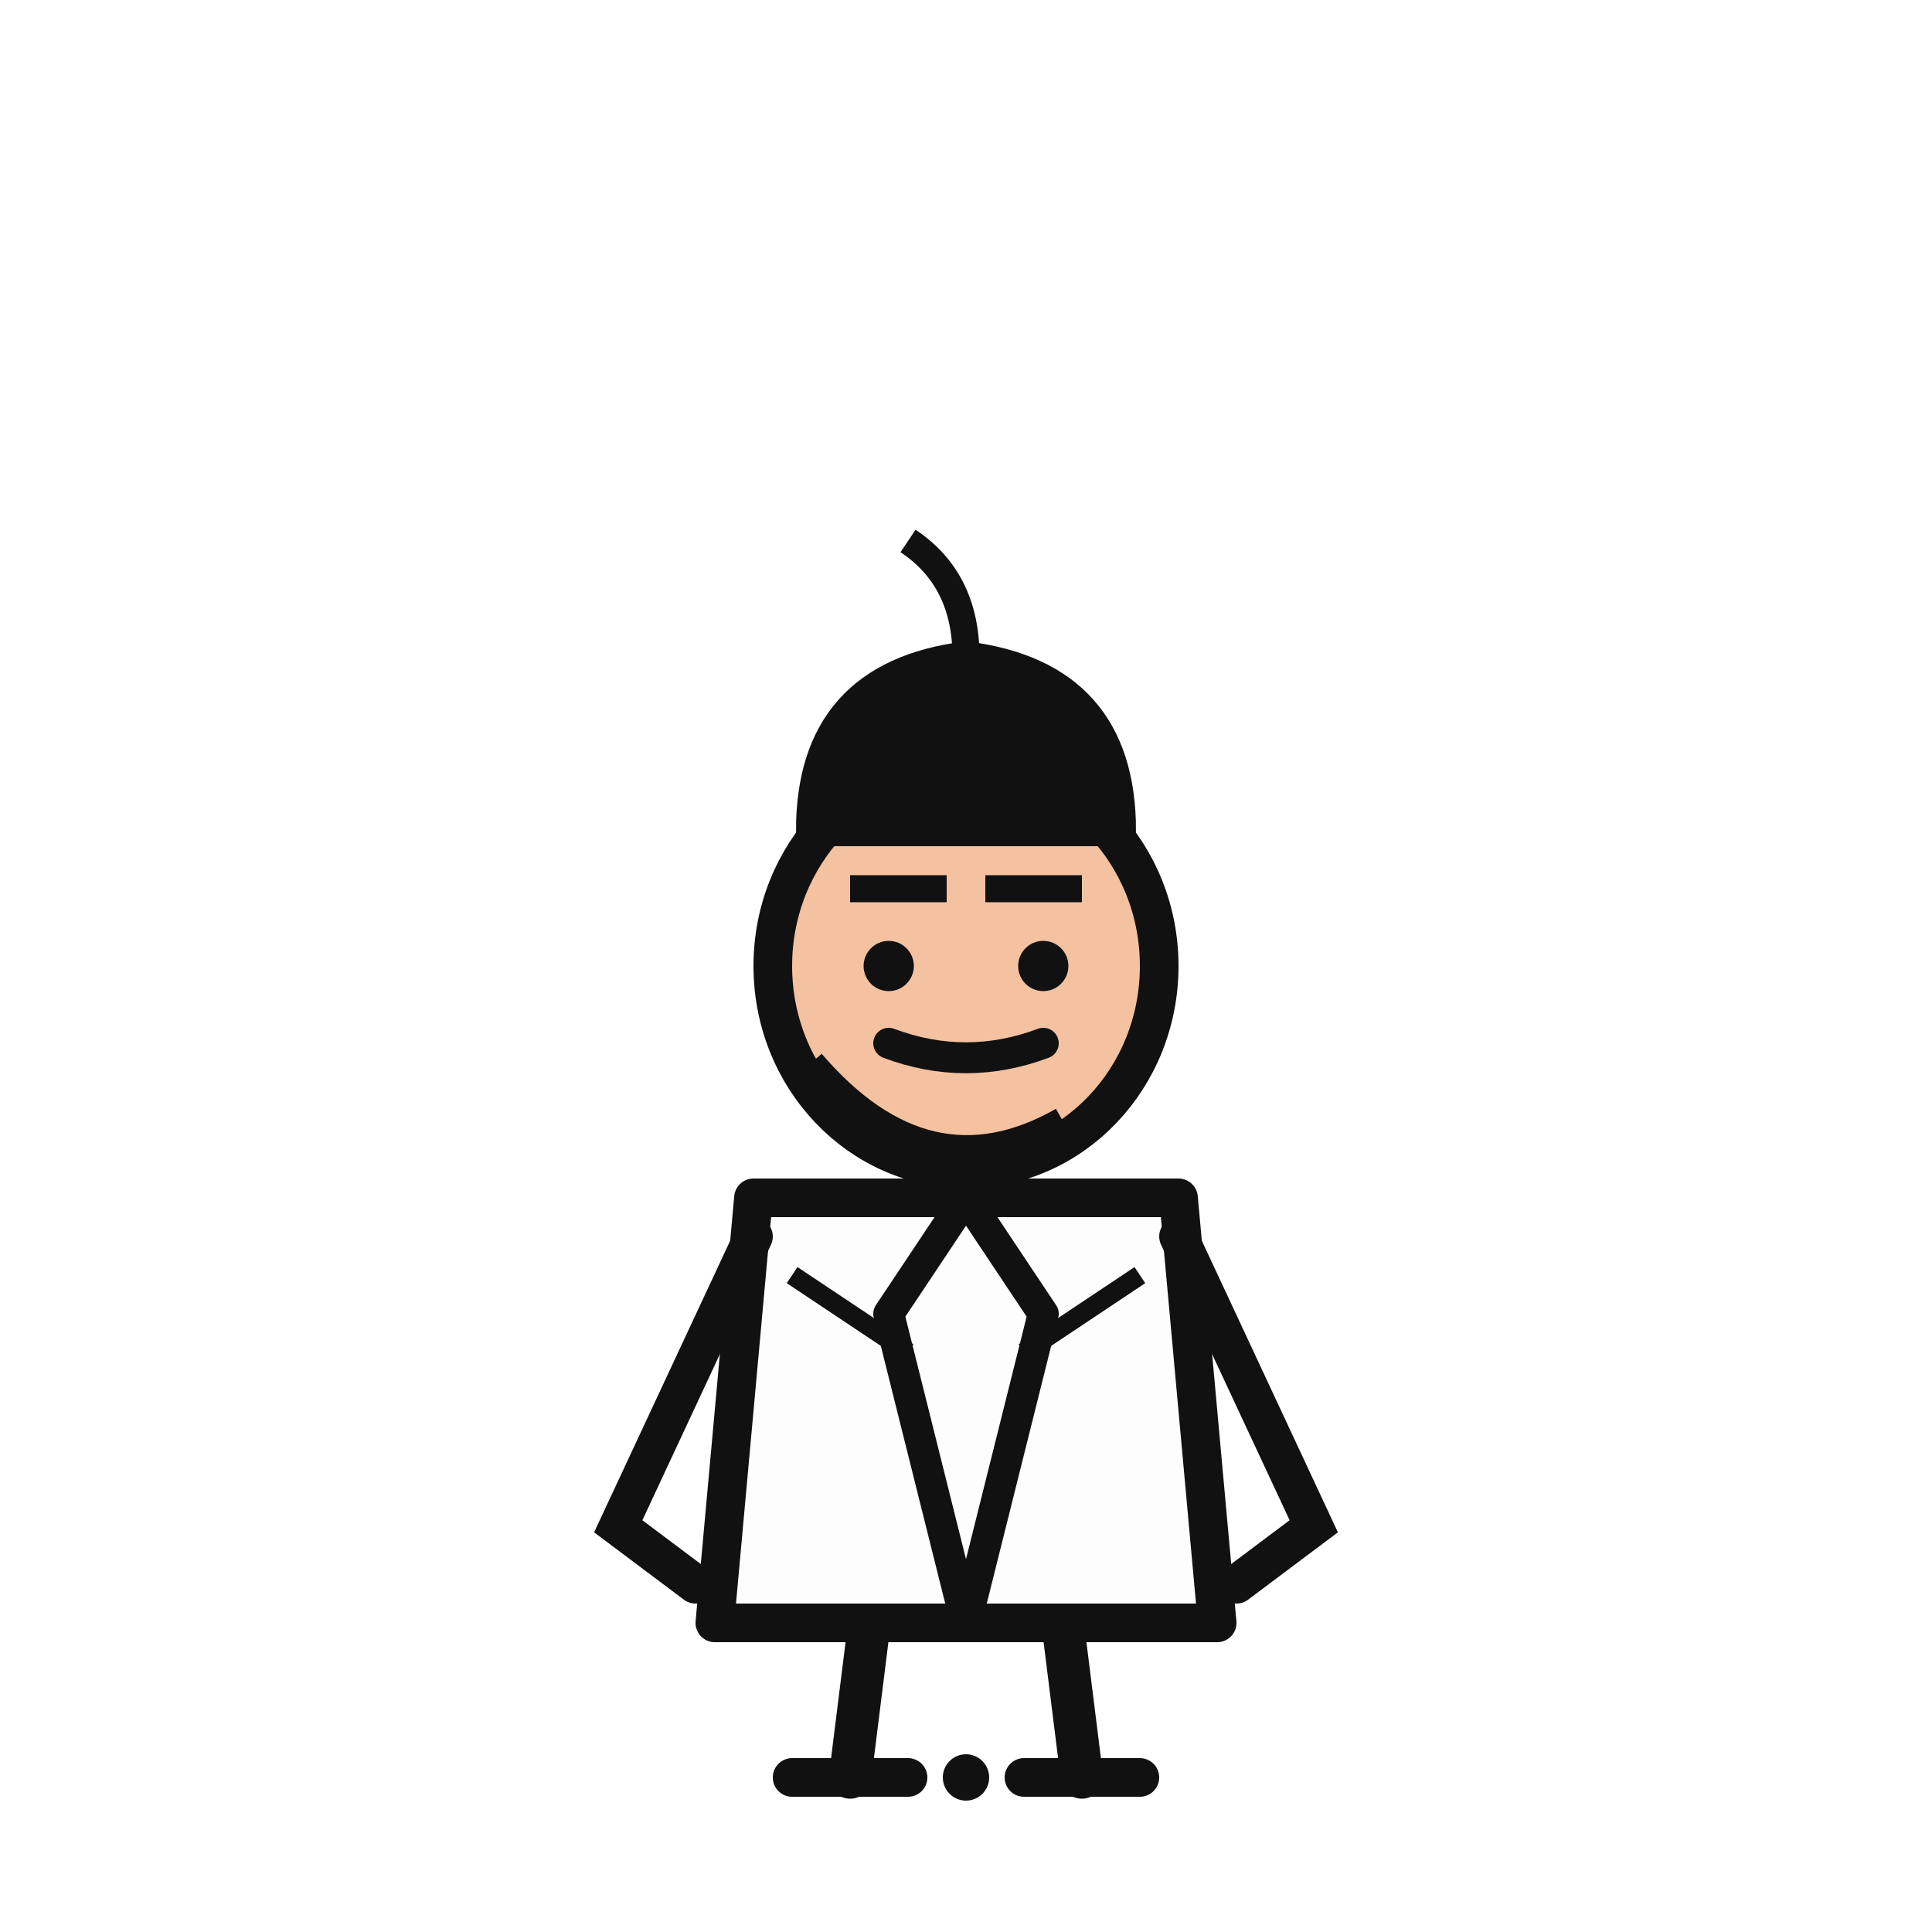
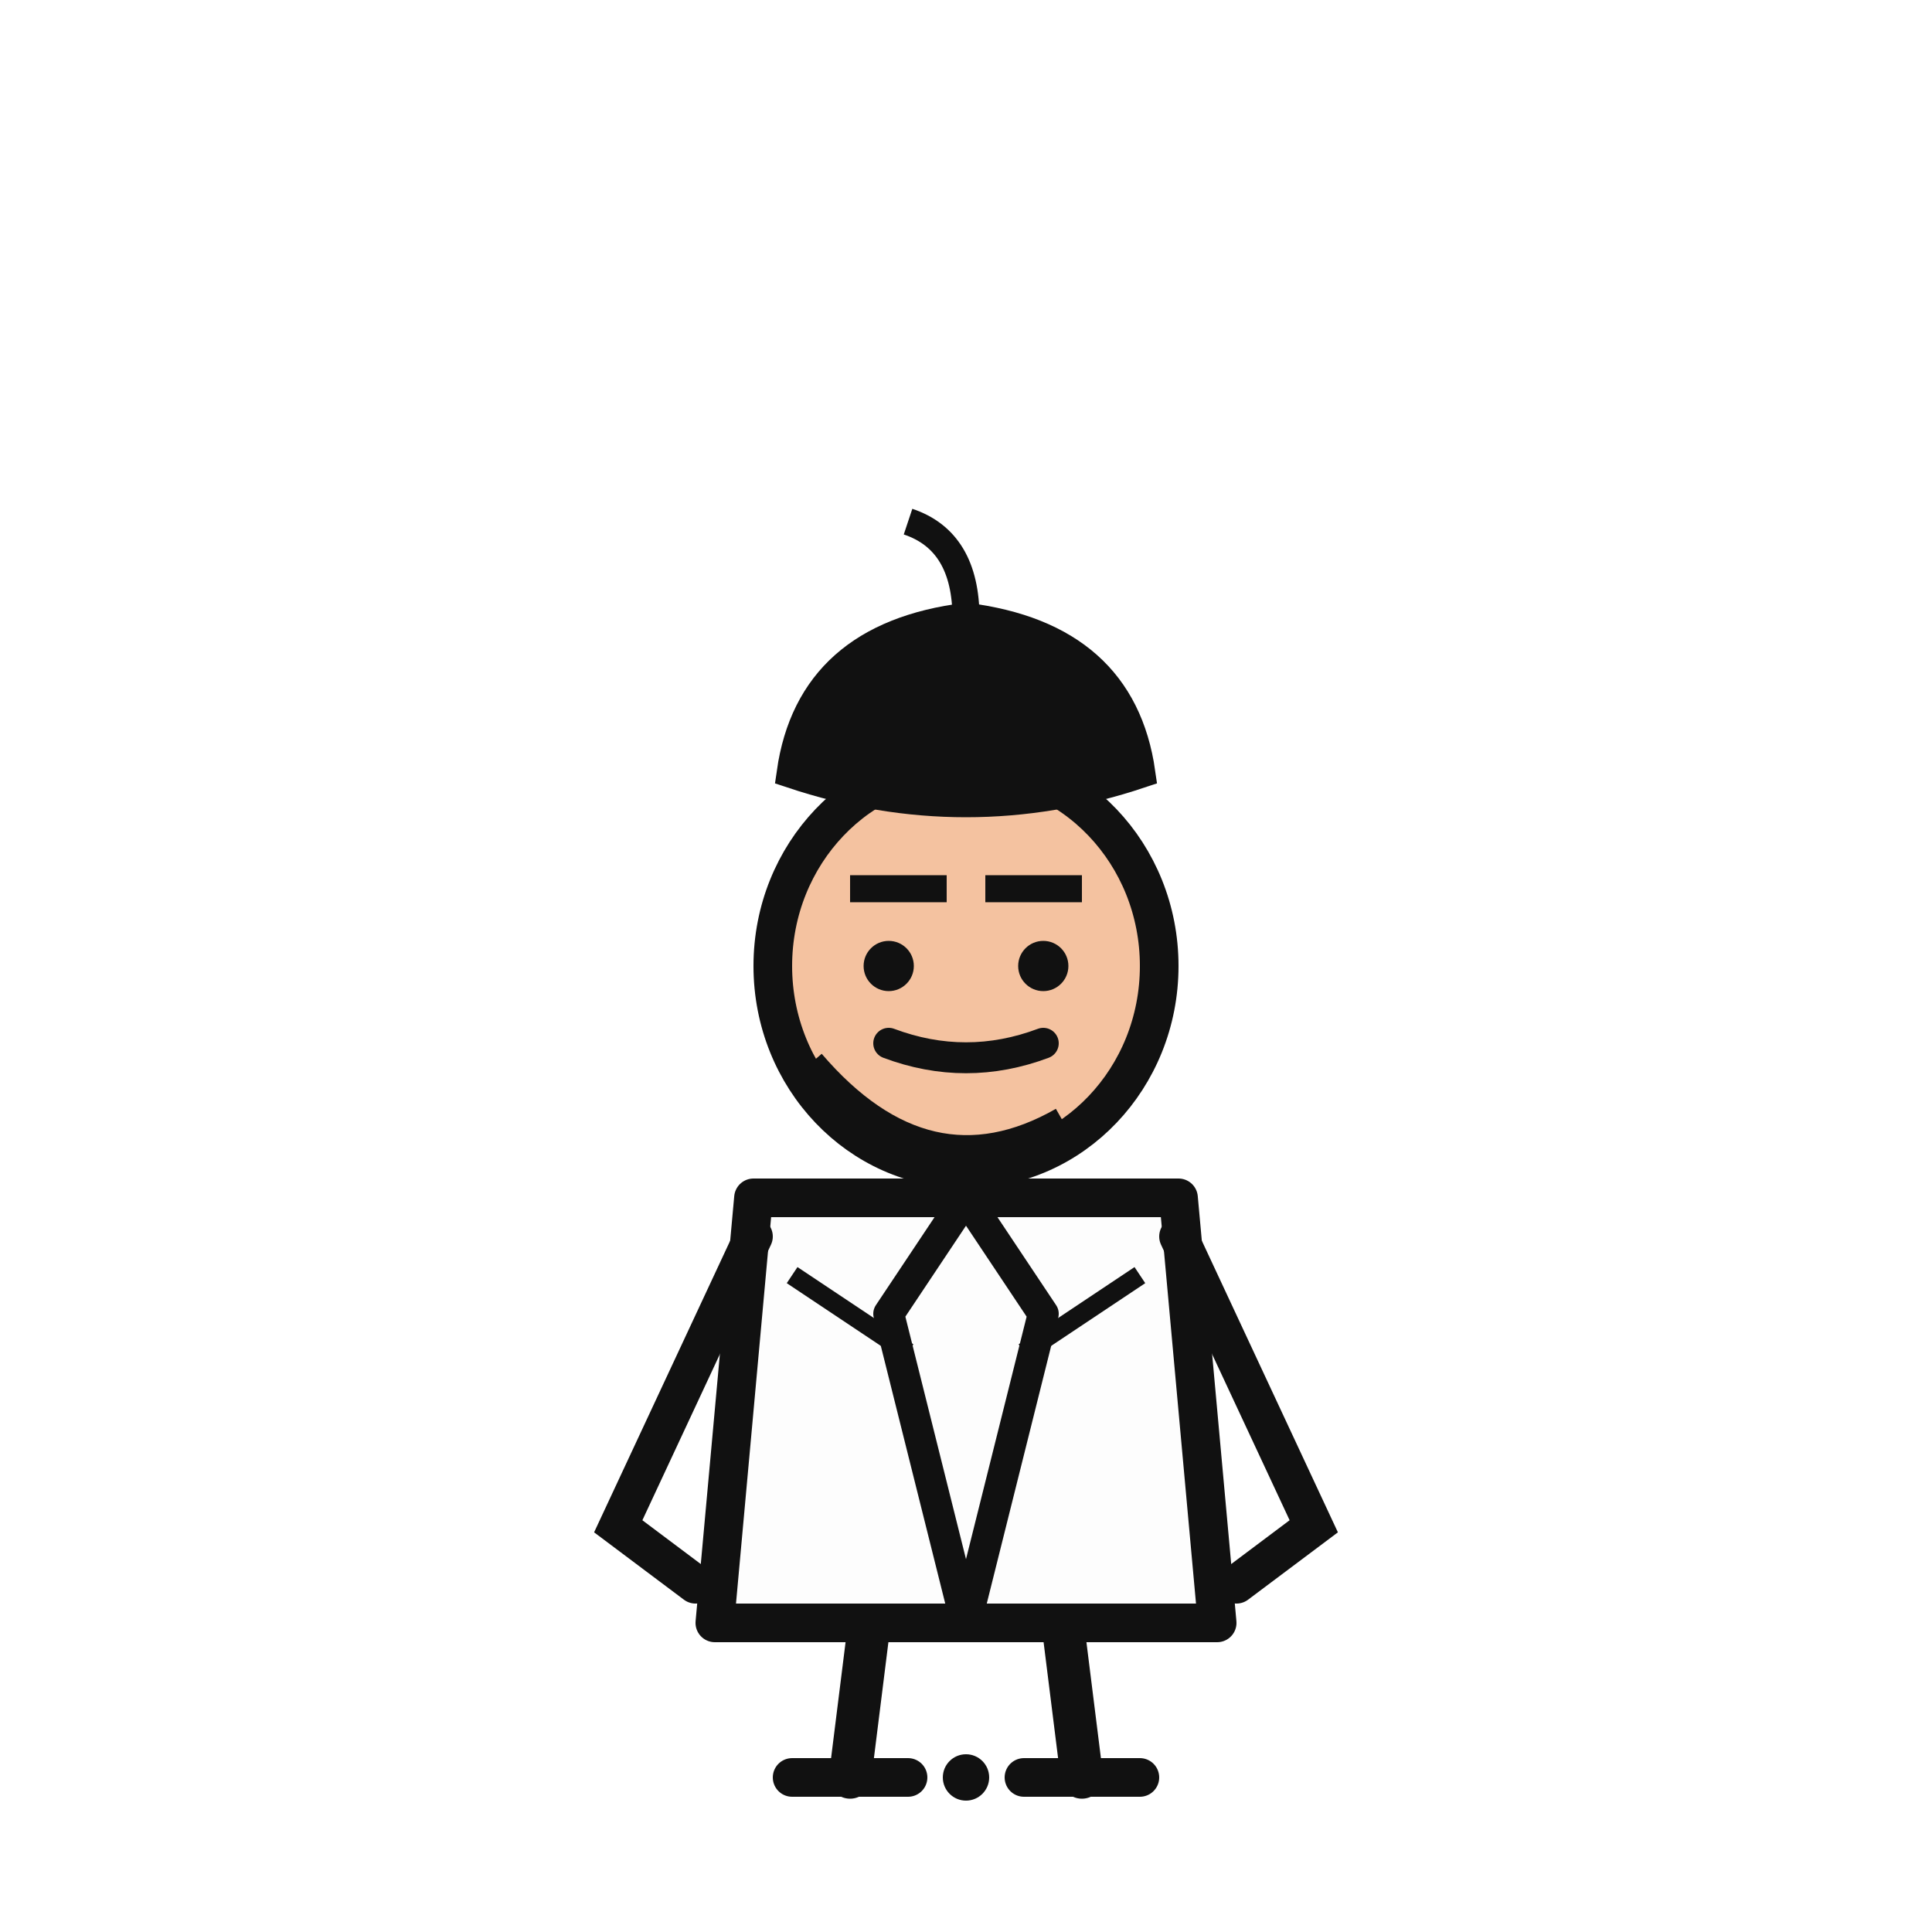
<svg xmlns="http://www.w3.org/2000/svg" viewBox="0 0 100 100" width="100" height="100">
  <path d="M 45 84 L 44 92" fill="none" stroke="#111" stroke-width="2.2" stroke-linecap="round" />
  <path d="M 55 84 L 56 92" fill="none" stroke="#111" stroke-width="2.2" stroke-linecap="round" />
  <path d="M 41 92 L 47 92" fill="none" stroke="#111" stroke-width="2" stroke-linecap="round" />
  <path d="M 53 92 L 59 92" fill="none" stroke="#111" stroke-width="2" stroke-linecap="round" />
  <path d="M 39 62 L 37 84 L 63 84 L 61 62 Z" fill="#fdfdfd" stroke="#111" stroke-width="2" stroke-linejoin="round" />
  <path d="M 50 62 L 46 68 L 50 84 L 54 68 Z" fill="#fdfdfd" stroke="#111" stroke-width="1.6" stroke-linejoin="round" />
  <line x1="41" y1="66" x2="47" y2="70" stroke="#111" stroke-width="1" />
  <line x1="59" y1="66" x2="53" y2="70" stroke="#111" stroke-width="1" />
  <path d="M 39 64 L 32 79 L 36 82" fill="none" stroke="#111" stroke-width="2" stroke-linecap="round" />
  <path d="M 61 64 L 68 79 L 64 82" fill="none" stroke="#111" stroke-width="2" stroke-linecap="round" />
  <line x1="50" y1="62" x2="50" y2="58" stroke="#111" stroke-width="2" />
  <ellipse cx="50" cy="50" rx="10" ry="10.5" fill="#f4c2a0" stroke="#111" stroke-width="2" />
-   <path d="M 42 43 Q 42 35 50 34 Q 58 35 58 43 L 42 43 Z" fill="#111" stroke="#111" stroke-width="1.6" />
-   <path d="M 50 34 Q 50 30 47 28" fill="none" stroke="#111" stroke-width="1.4" />
+   <path d="M 41 40 Q 42 33 50 32 Q 58 33 59 40 Q 50 43 41 40 Z" fill="#111" stroke="#111" stroke-width="1.6" />
+   <path d="M 50 32 Q 50 28 47 27" fill="none" stroke="#111" stroke-width="1.4" />
  <line x1="44" y1="46" x2="49" y2="46" stroke="#111" stroke-width="1.4" />
  <line x1="51" y1="46" x2="56" y2="46" stroke="#111" stroke-width="1.4" />
  <circle cx="46" cy="50" r="1.3" fill="#111" />
  <circle cx="54" cy="50" r="1.3" fill="#111" />
  <path d="M 46 54 Q 50 55.5 54 54" fill="none" stroke="#111" stroke-width="1.6" stroke-linecap="round" />
  <path d="M 42 55 Q 48 62 55 58" fill="none" stroke="#111" stroke-width="1.4" />
  <g id="anchor-feet" data-x="50" data-y="92" transform="translate(50 92)">
    <circle cx="0" cy="0" r="1.2" fill="#111" />
  </g>
  <g id="anchor-mouth" data-x="50" data-y="60" transform="translate(50 60)">
    <circle cx="0" cy="0" r="1" fill="#111" />
  </g>
</svg>
